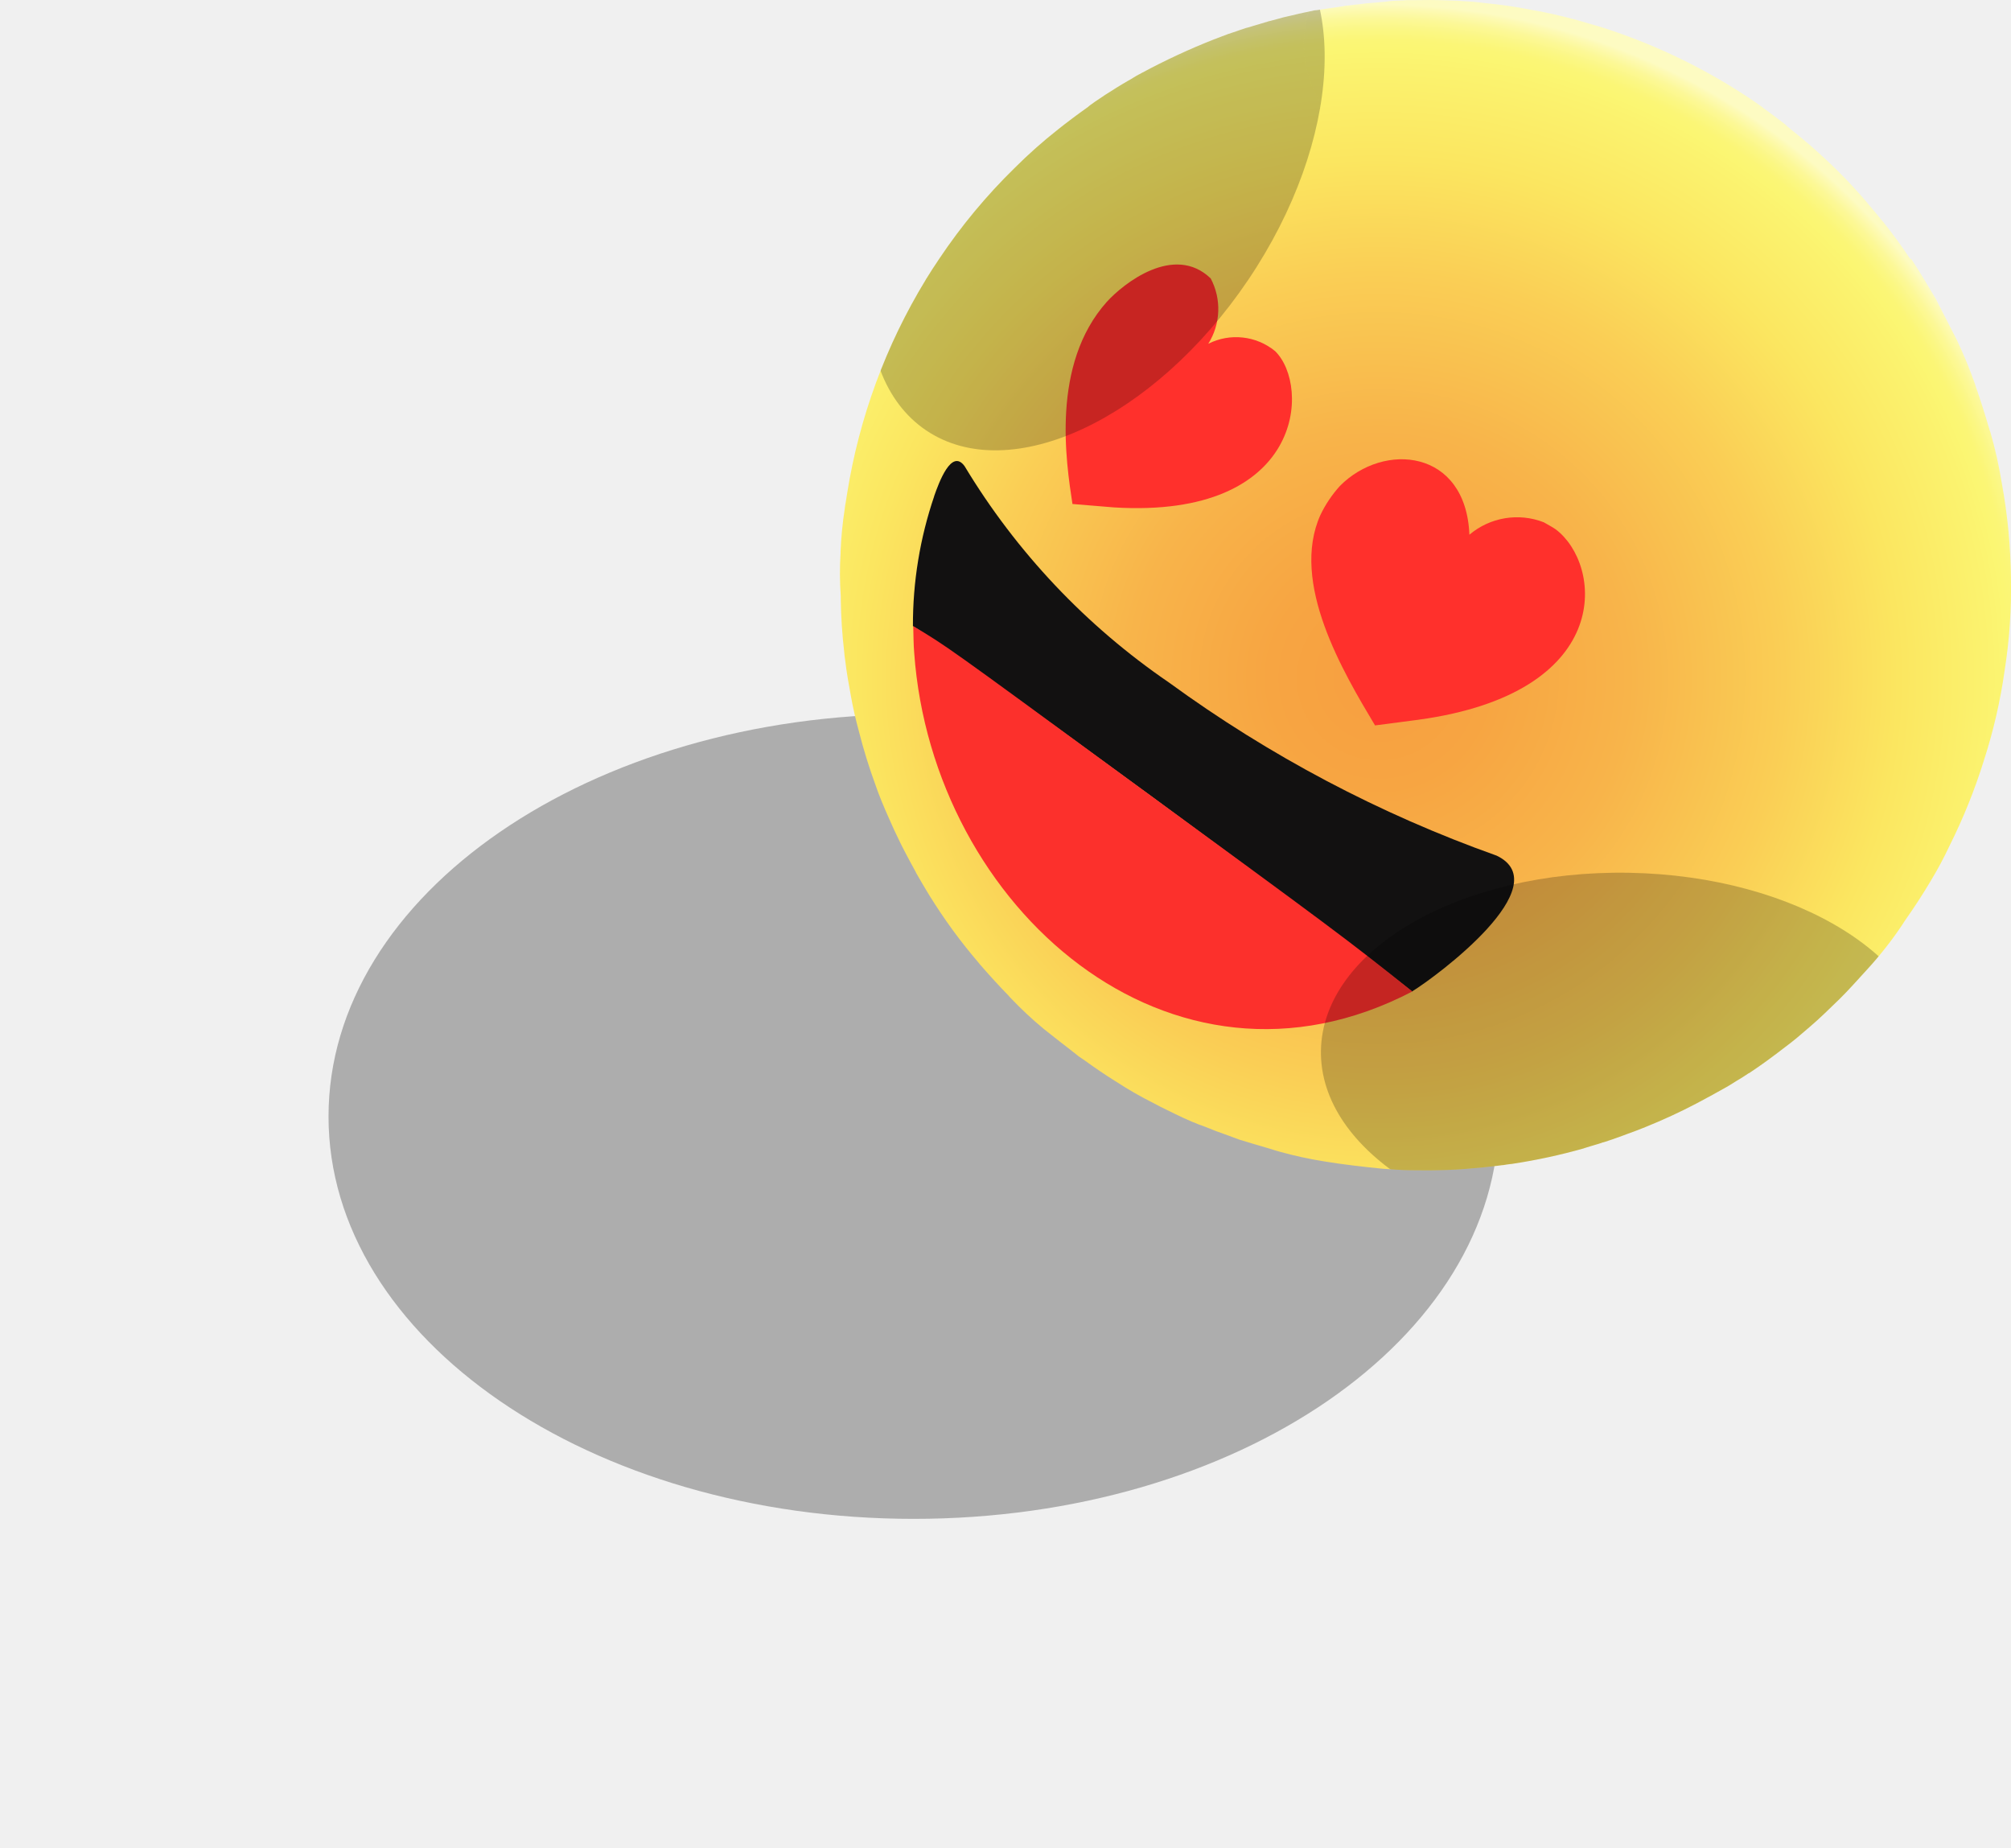
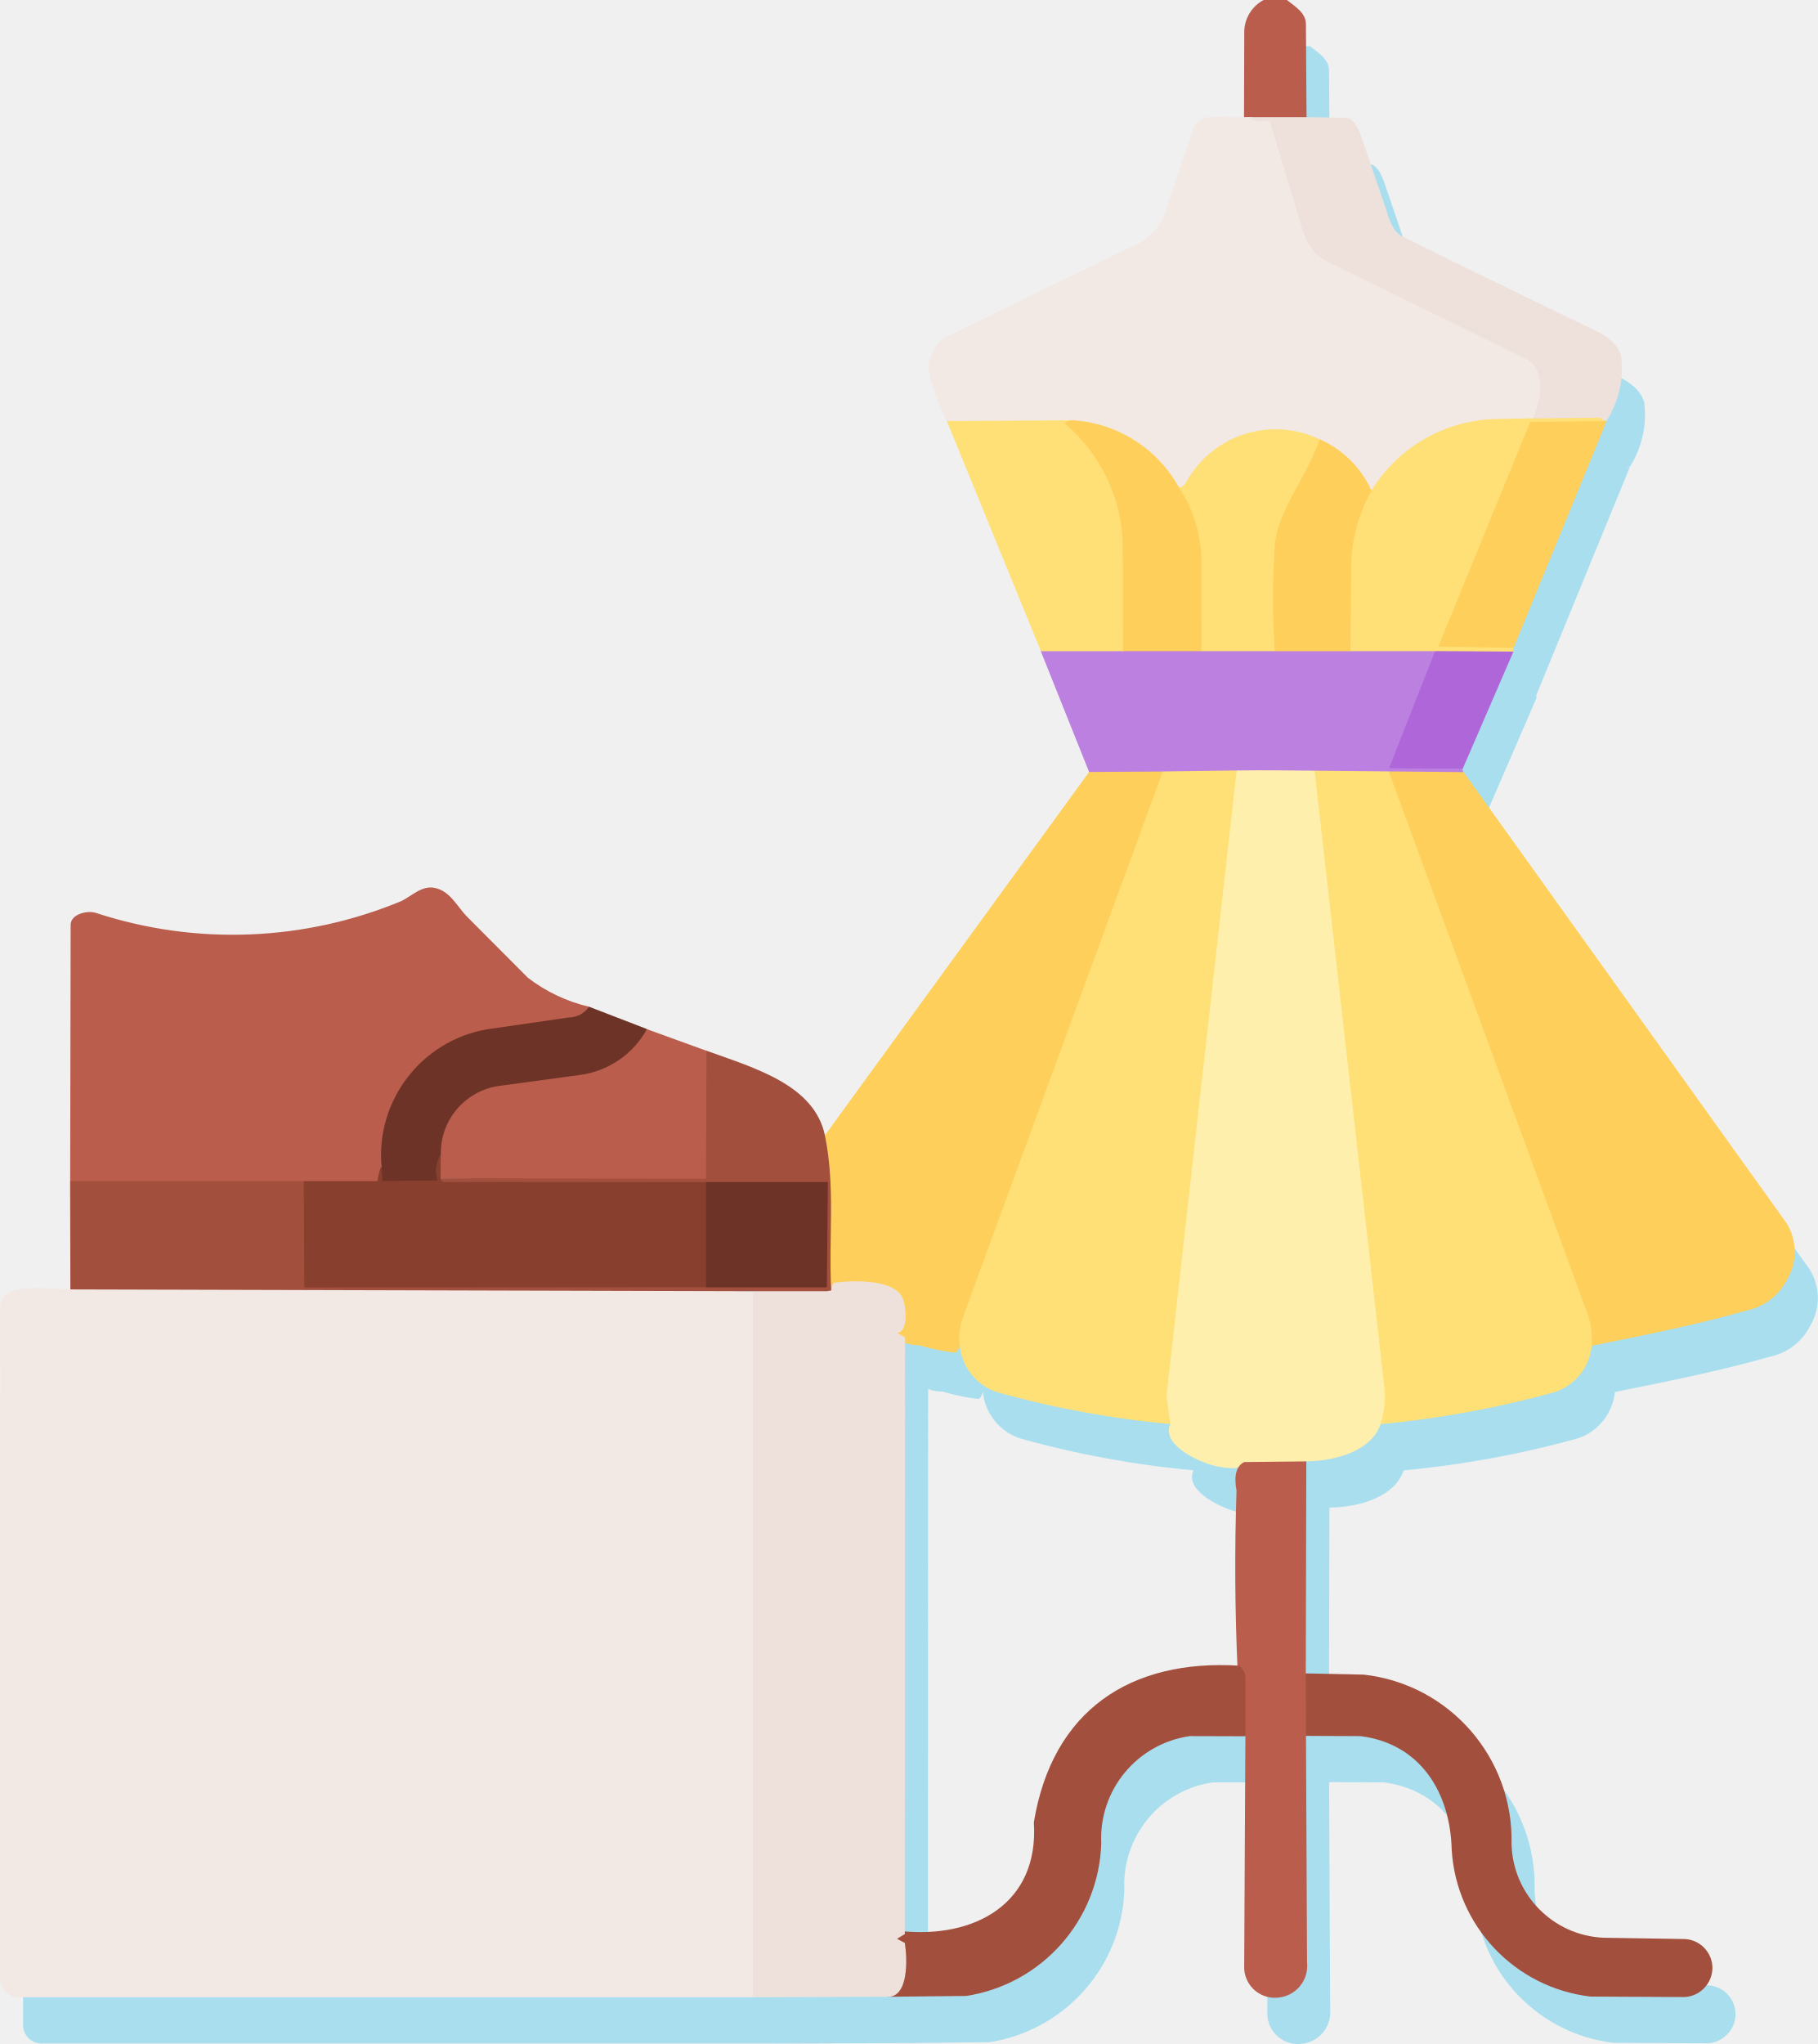
- <svg xmlns="http://www.w3.org/2000/svg" xmlns:xlink="http://www.w3.org/1999/xlink" width="82.478" height="75.758" viewBox="0 0 82.478 75.758">
-   <defs>
-     <radialGradient id="radial-gradient" cx="0.471" cy="0.58" r="0.575" gradientTransform="matrix(-0.999, -0.004, -0.004, 1, 0.933, 0.001)" gradientUnits="objectBoundingBox">
-       <stop offset="0" stop-color="#f79f40" />
-       <stop offset="0.163" stop-color="#f7a542" />
-       <stop offset="0.371" stop-color="#f8b44a" />
-       <stop offset="0.601" stop-color="#face55" />
-       <stop offset="0.771" stop-color="#fbe660" />
-       <stop offset="0.91" stop-color="#fbf36f" />
-       <stop offset="0.932" stop-color="#fbf672" />
-       <stop offset="0.947" stop-color="#fbf676" />
-       <stop offset="0.962" stop-color="#fbf783" />
-       <stop offset="0.978" stop-color="#fcf897" />
-       <stop offset="0.994" stop-color="#fdfab4" />
-       <stop offset="1" stop-color="#fdfbc2" />
-     </radialGradient>
-     <clipPath id="clip-path">
-       <path id="Trazado_116496" data-name="Trazado 116496" d="M52.65,29.84v-.06c0-.11-.03-.77-.15-1.75-.01-.09-.02-.17-.03-.26-.02-.12-.04-.25-.06-.38a23.894,23.894,0,0,0-3.15-8.77c0-.01-.01-.01-.01-.02-.17-.29-.35-.57-.54-.85h0a23.353,23.353,0,0,0-3.06-3.74,20.449,20.449,0,0,0-1.77-1.6c-.39-.32-.78-.62-1.19-.91a.265.265,0,0,1-.06-.05l-.05-.04-.21-.15c-.26-.18-.55-.37-.86-.57h0c-.01-.01-.02-.01-.03-.02-.15-.09-.3-.19-.47-.28-.07-.04-.15-.09-.22-.13s-.12-.07-.19-.11a1.092,1.092,0,0,0-.15-.08,25.413,25.413,0,0,0-2.93-1.4c-.26-.11-.47-.18-.58-.23l-.18-.07-.18-.07c-.01,0-.02-.01-.03-.01l-.04-.01-.3-.1-.04-.01c-.01,0-.03-.01-.04-.01l-.2-.07a2.759,2.759,0,0,0-.27-.08l-.23-.07c-.04-.01-.09-.03-.13-.04-.01,0-.03-.01-.04-.01s-.03-.01-.05-.01a.636.636,0,0,1-.07-.02l-.26-.07-.22-.06c-.07-.02-.14-.03-.21-.05h-.01l-.13-.03-.25-.06-.18-.04a2.049,2.049,0,0,0-.24-.05c-.01,0-.03-.01-.04-.01-.06-.01-.12-.03-.18-.04l-.11-.02-.13-.03h-.02l-.04-.01c-.02,0-.05-.01-.07-.01a1.766,1.766,0,0,1-.2-.04.6.6,0,0,0-.12-.02h0a2.068,2.068,0,0,1-.22-.04l-.19-.03c-.03-.01-.07-.01-.11-.02a.985.985,0,0,0-.17-.02,1,1,0,0,0-.16-.02l-.27-.03-.25-.03c-.03,0-.05-.01-.08-.01h-.02a1.641,1.641,0,0,0-.23-.02l-.34-.03c-.08-.01-.16-.01-.23-.02-.09-.01-.17-.01-.26-.02s-.18-.01-.27-.02A.97.97,0,0,1,29.76,7h-.37c-.48-.01-.96-.01-1.45,0-.11,0-.21,0-.31.01s-.22.01-.32.02c-.07,0-.13.01-.19.01-.16.01-.31.02-.46.04-.05,0-.11.01-.16.01-.22.02-.43.04-.64.07-.1.01-.2.02-.3.04h-.01c-.02,0-.04.01-.06.01q-.24.03-.45.06c-.11.02-.23.04-.34.05-.26.04-.47.08-.61.11-.7.14-1.38.3-2.06.5-.41.11-.77.22-1.21.38a24.021,24.021,0,0,0-5.31,2.61h0c-.17.11-.33.22-.49.33a.265.265,0,0,0-.06.05c-.28.2-.56.4-.84.61a.423.423,0,0,1-.07.05l-.02.02-.02.02c-.01.01-.02.02-.03.02s-.02.01-.03.02c-.08.06-.15.12-.23.18-.15.12-.3.24-.44.36-.08.07-.16.13-.24.2-.16.14-.32.27-.46.4l-.02.02-.02.02c-.03.03-.07.06-.1.09-.75.69-1.21,1.19-1.24,1.22-.23.25-.46.51-.69.77-.16.19-.33.38-.5.59-.01.01-.02.03-.04.04l-.03.03c-.34.42-.69.89-1.08,1.46l-.01.01-.01.01c-.01.01-.01.02-.02.02-.18.26-.36.55-.54.86-.16.26-.32.52-.46.75l-.46.88c-.15.29-.29.56-.42.82a16.758,16.758,0,0,0-.76,1.82h0v.01c-.22.6-.42,1.23-.6,1.84l-.01.02a.037.037,0,0,1-.01.03,17.968,17.968,0,0,0-.5,2.13,23.506,23.506,0,0,0-.17,7.66,22.794,22.794,0,0,0,.82,3.68,23.944,23.944,0,0,0,1.38,3.51,15.311,15.311,0,0,0,.75,1.42c.32.56.68,1.11,1.06,1.66.04.07.09.13.13.2a16,16,0,0,0,1.39,1.8c.34.37.78.88,1.14,1.24s.83.82,1.22,1.15h0c.42.37.6.53.99.83q.72.585,1.47,1.08h.01c.16.11.32.22.49.32.19.12.38.24.55.34.09.05.22.13.36.21a.573.573,0,0,1,.07.04c.15.09.33.18.52.29.04.02.09.05.13.07a22.789,22.789,0,0,0,2.12,1c.18.07.42.17.7.28l.24.09.42.15.3.1.11.03c.01,0,.01,0,.02.01l.16.05a2.759,2.759,0,0,0,.27.08l.26.08c.01,0,.02,0,.02.01a22.1,22.1,0,0,0,2.96.66l.09.01c.08.01.17.03.27.04h.03l.23.03.53.06c.24.03.56.05.79.07s.49.03.74.04h.02c.13.01.25.01.37.01.33.01.77,0,1.1.01s.79-.03,1.13-.05c.72-.06,1.68-.17,2.39-.28a18.747,18.747,0,0,0,1.84-.38c.14-.04.28-.08.43-.12.43-.12.87-.25,1.24-.36l.43-.16c.35-.12.69-.25,1.03-.38l.17-.06c.4-.15.89-.38,1.32-.59.19-.09.37-.18.55-.28a15.71,15.71,0,0,0,1.56-.88c.02-.01.03-.02.05-.03.41-.26.82-.52,1.22-.81.09-.06.18-.12.26-.17l.44-.34c.12-.09.23-.18.35-.27l.66-.52a14.289,14.289,0,0,0,1.37-1.26l.03-.03.07-.07c.35-.35.74-.77,1.2-1.29a.138.138,0,0,0,.03-.04h0a20.958,20.958,0,0,0,2.02-2.71c.01-.01.01-.02.02-.03.19-.3.38-.61.57-.95v-.01h0c.08-.14.16-.29.24-.44.11-.2.22-.41.31-.59l.09-.18c.16-.32.31-.65.47-.99.21-.47.41-.94.56-1.36h0c.26-.7.5-1.44.71-2.23.13-.48.25-.96.33-1.41.1-.48.18-.98.25-1.5.02-.12.03-.23.05-.34.08-.69.14-1.41.16-2.14v-.13C52.68,31.04,52.68,30.45,52.65,29.84Z" transform="translate(-4.654 -6.992)" />
-     </clipPath>
-     <linearGradient id="linear-gradient" x1="-0.166" y1="-323.933" x2="-1.166" y2="-323.933" gradientUnits="objectBoundingBox">
-       <stop offset="0" stop-color="#19b79c" />
-       <stop offset="0.405" stop-color="#1dbb9e" />
-       <stop offset="0.825" stop-color="#2ac8a3" />
-       <stop offset="0.997" stop-color="#31cfa6" />
-     </linearGradient>
-     <linearGradient id="linear-gradient-2" x1="-2.106" y1="-363.238" x2="-3.08" y2="-363.238" xlink:href="#linear-gradient" />
-     <clipPath id="clip-path-2">
-       <path id="Trazado_116504" data-name="Trazado 116504" d="M4.652,29.65v-.06a15.757,15.757,0,0,1,.17-1.74,2.335,2.335,0,0,1,.04-.26c.02-.12.04-.25.06-.38a24.088,24.088,0,0,1,3.22-8.75c0-.01.01-.01.01-.02.18-.29.36-.57.55-.85h0a23.39,23.39,0,0,1,3.09-3.72,20.134,20.134,0,0,1,1.78-1.58q.585-.465,1.2-.9a.265.265,0,0,0,.06-.05l.05-.04.21-.15c.26-.18.55-.37.86-.56h0c.01-.01.02-.01.03-.02.15-.09.31-.19.47-.28a2.53,2.53,0,0,0,.22-.13c.06-.04.12-.07.19-.11.05-.03.1-.05.15-.08a27.308,27.308,0,0,1,2.95-1.37c.26-.1.47-.18.58-.22l.18-.06.18-.06c.01,0,.02-.01.03-.01l.05-.02.3-.1.04-.01c.01,0,.03-.01.04-.01l.2-.06c.08-.02.19-.06.27-.08l.23-.07a.647.647,0,0,0,.13-.04c.01,0,.03-.01.04-.01s.03-.01.05-.01a.637.637,0,0,0,.07-.02l.26-.07.22-.06c.07-.02.14-.03.21-.05h.01l.13-.03c.08-.02.18-.04.25-.06l.18-.04c.08-.02.16-.03.24-.05.01,0,.03-.01.04-.01a1.163,1.163,0,0,0,.18-.04l.11-.01.13-.02h.02l.04-.01c.02,0,.05-.01.07-.01l.2-.03c.04-.01.09-.01.13-.02h0l.22-.03.19-.03a.516.516,0,0,0,.11-.02.985.985,0,0,1,.17-.02c.06-.01.11-.01.16-.02l.27-.03.25-.03c.03,0,.05-.01.08-.01h.02c.07-.01.15-.01.23-.02l.34-.03c.08-.01.16-.01.23-.02a1.569,1.569,0,0,1,.24-.03,2.437,2.437,0,0,1,.27-.01.86.86,0,0,1,.16-.01l.15-.01h.24c.49-.01.97-.01,1.45.01.11,0,.21.01.31.01s.22.01.32.02c.07,0,.13.01.19.01.16.01.31.02.46.04.05.01.11.01.16.02.22.02.43.05.64.07.1.01.2.03.3.04h.01c.02,0,.04.01.06.01.16.02.31.05.45.07l.34.06c.26.05.47.09.6.11.69.14,1.38.31,2.06.52.41.11.76.23,1.21.39a24.178,24.178,0,0,1,5.28,2.65h0c.16.11.33.22.49.34a.265.265,0,0,1,.06.05c.28.2.56.41.83.62a.424.424,0,0,0,.07.05l.02.02.02.02.03.03c.01.01.02.01.02.02.08.06.15.12.22.18.15.12.3.24.44.36.08.07.16.14.24.2.16.14.31.28.46.41l.02.02.02.02c.03.03.07.06.1.09.75.69,1.2,1.2,1.23,1.23.23.25.46.51.68.78.16.19.32.38.49.59.01.01.02.03.04.04l.02.03c.33.42.69.89,1.07,1.47l.04.01.01.01c.01.01.01.02.02.02.17.26.36.56.54.86.16.26.31.53.45.75l.45.88c.15.29.29.56.42.82a18.431,18.431,0,0,1,.75,1.83h0v.01c.21.6.41,1.23.59,1.85l.01.02a.037.037,0,0,0,.01.03,17.59,17.59,0,0,1,.48,2.14,22.71,22.71,0,0,1,.37,3.87,21.465,21.465,0,0,1-.26,3.8,21.96,21.96,0,0,1-.85,3.68,23.286,23.286,0,0,1-1.41,3.5,15.244,15.244,0,0,1-.76,1.42c-.33.56-.69,1.11-1.07,1.65-.04.07-.09.13-.13.2a15.2,15.2,0,0,1-1.41,1.79c-.34.37-.79.88-1.15,1.23s-.84.82-1.22,1.14h0c-.43.37-.6.52-1,.82-.49.38-.98.74-1.48,1.07H41.9c-.16.11-.32.21-.49.31-.19.12-.38.24-.55.33-.09.05-.22.12-.36.2a.574.574,0,0,0-.07.04c-.15.08-.33.18-.52.28-.04.02-.09.05-.13.07a23.108,23.108,0,0,1-2.12.98c-.18.07-.42.17-.71.27l-.24.09-.42.15-.3.1-.11.03c-.01,0-.01,0-.02.01l-.16.05c-.08.02-.19.06-.27.08l-.26.08c-.01,0-.02,0-.02.01a23.962,23.962,0,0,1-2.96.64l-.09.01c-.08.01-.17.02-.27.04H31.8l-.23.03-.53.06c-.24.02-.56.05-.79.07s-.49.03-.74.04h-.02c-.13,0-.25.01-.37.01-.33.01-.77,0-1.1,0s-.79-.04-1.13-.06c-.72-.07-1.68-.18-2.39-.3a16.281,16.281,0,0,1-1.84-.4c-.14-.04-.28-.08-.43-.13-.43-.12-.87-.26-1.24-.37l-.43-.16c-.35-.12-.69-.25-1.03-.39l-.17-.06c-.4-.15-.88-.38-1.32-.6-.19-.09-.37-.18-.55-.28a15.612,15.612,0,0,1-1.55-.89.219.219,0,0,0-.05-.03c-.41-.26-.81-.53-1.21-.82-.09-.06-.17-.12-.25-.17L14,49.97c-.12-.09-.23-.18-.35-.27l-.66-.52a15.233,15.233,0,0,1-1.36-1.27l-.03-.03-.06-.07c-.34-.35-.74-.78-1.19-1.3a.138.138,0,0,1-.03-.04h0a21.889,21.889,0,0,1-2-2.73c-.01-.01-.01-.02-.02-.03-.18-.3-.37-.61-.56-.95v-.01h0c-.08-.14-.16-.29-.24-.44-.11-.21-.22-.41-.31-.59l-.09-.18c-.16-.32-.31-.65-.46-.99-.21-.47-.41-.95-.55-1.36h0a22.441,22.441,0,0,1-.69-2.23c-.13-.48-.24-.96-.32-1.41-.09-.49-.18-.98-.24-1.5-.02-.12-.03-.23-.04-.34a21.166,21.166,0,0,1-.14-2.14v-.13A13.347,13.347,0,0,1,4.652,29.65Z" transform="translate(-4.627 -6.983)" fill="url(#radial-gradient)" />
-     </clipPath>
-   </defs>
-   <g id="Grupo_157926" data-name="Grupo 157926" transform="translate(13.474)">
-     <ellipse id="Elipse_4737" data-name="Elipse 4737" cx="24" cy="16.5" rx="24" ry="16.5" transform="translate(0 29.284)" fill="#0b0b0b" opacity="0.292" style="mix-blend-mode: multiply;isolation: isolate" />
-     <path id="Trazado_116493" data-name="Trazado 116493" d="M4.652,29.65v-.06a15.757,15.757,0,0,1,.17-1.74,2.335,2.335,0,0,1,.04-.26c.02-.12.04-.25.06-.38a24.088,24.088,0,0,1,3.22-8.75c0-.01.01-.01.01-.02.18-.29.36-.57.55-.85h0a23.39,23.39,0,0,1,3.09-3.72,20.134,20.134,0,0,1,1.78-1.58q.585-.465,1.2-.9a.265.265,0,0,0,.06-.05l.05-.04.21-.15c.26-.18.55-.37.86-.56h0c.01-.01.02-.01.03-.02.15-.09.31-.19.47-.28a2.53,2.53,0,0,0,.22-.13c.06-.04.12-.07.19-.11.05-.03.1-.05.15-.08a27.308,27.308,0,0,1,2.95-1.37c.26-.1.47-.18.58-.22l.18-.06.18-.06c.01,0,.02-.01.03-.01l.05-.02.3-.1.04-.01c.01,0,.03-.01.04-.01l.2-.06c.08-.02.19-.06.27-.08l.23-.07a.647.647,0,0,0,.13-.04c.01,0,.03-.01.04-.01s.03-.01.05-.01a.637.637,0,0,0,.07-.02l.26-.07.22-.06c.07-.02.14-.03.21-.05h.01l.13-.03c.08-.02.18-.04.25-.06l.18-.04c.08-.02.16-.03.24-.05.01,0,.03-.01.04-.01a1.163,1.163,0,0,0,.18-.04l.11-.01.13-.02h.02l.04-.01c.02,0,.05-.01.07-.01l.2-.03c.04-.01.09-.01.13-.02h0l.22-.03.19-.03a.516.516,0,0,0,.11-.02.985.985,0,0,1,.17-.02c.06-.01.11-.01.16-.02l.27-.03.25-.03c.03,0,.05-.01.08-.01h.02c.07-.01.15-.01.23-.02l.34-.03c.08-.01.16-.01.23-.02a1.569,1.569,0,0,1,.24-.03,2.437,2.437,0,0,1,.27-.01.86.86,0,0,1,.16-.01l.15-.01h.24c.49-.01.97-.01,1.45.01.11,0,.21.01.31.01s.22.01.32.02c.07,0,.13.01.19.01.16.01.31.02.46.04.05.01.11.01.16.02.22.02.43.05.64.07.1.01.2.03.3.04h.01c.02,0,.04.01.06.01.16.02.31.05.45.07l.34.06c.26.05.47.09.6.11.69.14,1.38.31,2.06.52.41.11.76.23,1.21.39a24.178,24.178,0,0,1,5.28,2.65h0c.16.11.33.22.49.34a.265.265,0,0,1,.06.05c.28.2.56.41.83.62a.424.424,0,0,0,.07.05l.02.02.02.02.03.03c.01.01.02.01.02.02.08.06.15.12.22.18.15.12.3.24.44.36.08.07.16.14.24.2.16.14.31.28.46.41l.02.02.02.02c.03.03.07.06.1.09.75.69,1.2,1.2,1.23,1.23.23.25.46.51.68.78.16.19.32.38.49.59.01.01.02.03.04.04l.02.03c.33.42.69.89,1.07,1.47l.04.01.01.01c.01.01.01.02.02.02.17.26.36.56.54.86.16.26.31.53.45.75l.45.88c.15.29.29.56.42.82a18.431,18.431,0,0,1,.75,1.83h0v.01c.21.6.41,1.23.59,1.85l.01.02a.037.037,0,0,0,.01.03,17.59,17.59,0,0,1,.48,2.14,22.71,22.71,0,0,1,.37,3.87,21.465,21.465,0,0,1-.26,3.8,21.96,21.96,0,0,1-.85,3.68,23.286,23.286,0,0,1-1.41,3.5,15.244,15.244,0,0,1-.76,1.42c-.33.56-.69,1.11-1.07,1.65-.04.07-.09.13-.13.2a15.2,15.2,0,0,1-1.41,1.79c-.34.37-.79.88-1.15,1.23s-.84.82-1.22,1.14h0c-.43.37-.6.52-1,.82-.49.38-.98.74-1.48,1.07H41.9c-.16.11-.32.21-.49.31-.19.12-.38.24-.55.33-.09.05-.22.12-.36.2a.574.574,0,0,0-.07.04c-.15.08-.33.18-.52.28-.04.02-.09.05-.13.07a23.108,23.108,0,0,1-2.12.98c-.18.07-.42.17-.71.27l-.24.09-.42.15-.3.1-.11.03c-.01,0-.01,0-.02.01l-.16.05c-.08.02-.19.06-.27.08l-.26.08c-.01,0-.02,0-.02.01a23.962,23.962,0,0,1-2.96.64l-.09.01c-.08.01-.17.02-.27.04H31.8l-.23.03-.53.06c-.24.02-.56.05-.79.07s-.49.03-.74.04h-.02c-.13,0-.25.01-.37.01-.33.01-.77,0-1.1,0s-.79-.04-1.13-.06c-.72-.07-1.68-.18-2.39-.3a16.281,16.281,0,0,1-1.84-.4c-.14-.04-.28-.08-.43-.13-.43-.12-.87-.26-1.24-.37l-.43-.16c-.35-.12-.69-.25-1.03-.39l-.17-.06c-.4-.15-.88-.38-1.32-.6-.19-.09-.37-.18-.55-.28a15.612,15.612,0,0,1-1.55-.89.219.219,0,0,0-.05-.03c-.41-.26-.81-.53-1.21-.82-.09-.06-.17-.12-.25-.17L14,49.97c-.12-.09-.23-.18-.35-.27l-.66-.52a15.233,15.233,0,0,1-1.36-1.27l-.03-.03-.06-.07c-.34-.35-.74-.78-1.19-1.3a.138.138,0,0,1-.03-.04h0a21.889,21.889,0,0,1-2-2.73c-.01-.01-.01-.02-.02-.03-.18-.3-.37-.61-.56-.95v-.01h0c-.08-.14-.16-.29-.24-.44-.11-.21-.22-.41-.31-.59l-.09-.18c-.16-.32-.31-.65-.46-.99-.21-.47-.41-.95-.55-1.36h0a22.441,22.441,0,0,1-.69-2.23c-.13-.48-.24-.96-.32-1.41-.09-.49-.18-.98-.24-1.5-.02-.12-.03-.23-.04-.34a21.166,21.166,0,0,1-.14-2.14v-.13A13.347,13.347,0,0,1,4.652,29.65Z" transform="translate(16.349 -6.983)" fill="url(#radial-gradient)" />
-     <g id="Grupo_86225" data-name="Grupo 86225" transform="translate(20.955 0.009)" clip-path="url(#clip-path)">
-       <path id="Trazado_116494" data-name="Trazado 116494" d="M50.67,21.64a4.37,4.37,0,0,1,.18-.46C50.8,21.33,50.74,21.48,50.67,21.64Z" transform="translate(-48.844 -6.992)" fill="url(#linear-gradient)" />
-       <path id="Trazado_116495" data-name="Trazado 116495" d="M4.7,34.92c.03-.14.05-.28.08-.41C4.75,34.65,4.73,34.79,4.7,34.92Z" transform="translate(43.196 -6.992)" fill="url(#linear-gradient-2)" />
+ <svg xmlns="http://www.w3.org/2000/svg" width="72.54" height="81.543" viewBox="0 0 72.54 81.543">
+   <g fill="#61ccee" opacity=".5" transform="translate(.922 1.845)">
+     <g transform="translate(32.709)">
+       <path d="M18.646.002c.272.229.751.493.753.954l.025 3.717c-.094.324-.457.428-1.1.31a3.9 3.9 0 0 0-1.239-.314q-.065.2-.156 0l.01-3.412A1.45 1.45 0 0 1 17.713 0h.933Z" />
+       <path d="M16.935 4.669h.156q.6.069 1.185.168.692 2.426 1.522 4.792l.279.314q4.36 2.149 8.649 4.428c.47.636.559 2.1-.274 2.32l-.339.318a6.11 6.11 0 0 0-5.657 2.459l-.441.108a2.5 2.5 0 0 1-1.073-1.01 2.03 2.03 0 0 1-.994-1.042l-.376.175a3.74 3.74 0 0 0-4.276 1.094q-.539 1.067-.967.64l-.407-.062a4.93 4.93 0 0 0-3.538-2.281l-.258-.322c-.231 0-.383.027-.393.314l-4.38.027-.283-.31a7.5 7.5 0 0 1-.726-2.04 1.5 1.5 0 0 1 .653-1.293l2.118-1.037 5.212-2.536a2.35 2.35 0 0 0 1.447-1.391l1.125-3.36a.756.756 0 0 1 .775-.48l1.26.015Zm2.812 26.075.322.073 2.773 24.511q.224 1.144-.464 1.486c-.353 1.052-1.748 1.47-2.96 1.484l-.173.314-2.083.023-.225-.31c-.025.383-.917.225-1.239.137-.694-.189-2.075-.861-1.707-1.653q-.56-.273-.451-1.268l2.765-24.653.331-.156a3.67 3.67 0 0 1 3.11.008Z" />
+       <path d="m22.707 30.771.393.168q4.057 10.943 7.973 21.9.232.709-.268.852a2.18 2.18 0 0 1-1.459 1.84 40 40 0 0 1-6.971 1.283 3.5 3.5 0 0 0 .141-1.59l-2.772-24.482c.017-.121.052-.3.139-.31.233-.029 2.489-.029 2.607.025a.5.5 0 0 1 .216.314Z" />
+       <path d="m25.689 30.802 12.9 18.012a2.17 2.17 0 0 1-.008 2.262 2.33 2.33 0 0 1-1.6 1.206c-2.069.586-4.131.994-6.181 1.407a3.15 3.15 0 0 0-.252-1.514L22.702 30.77a14 14 0 0 1 2.983.029Zm-12-.026.256.208-7.938 21.671a1.3 1.3 0 0 1-.418 1.031c-.04.114-.1.279-.2.277a8.5 8.5 0 0 1-1.412-.293q-.783-.006-.888-.5v-.881c0-.4-.216-.79-.636-.794l-2-.012A36 36 0 0 1 .37 47.35a2.01 2.01 0 0 1-.17-2.052l10.547-14.5c.015-.121.044-.3.133-.312.21-.042 2.4-.06 2.588-.017l.22.31Z" />
+       <path d="M12.108 25.979c.015-.121.048-.3.139-.312a27 27 0 0 1 2.769 0l.225.312a.43.43 0 0 1 .173-.312 21 21 0 0 1 2.526 0l.216.312c.033-.121.083-.3.179-.312.247-.033 2.5-.05 2.617 0a.5.5 0 0 1 .225.312c.015-.121.05-.3.135-.312.291-.033 2.886-.064 3.023 0a.5.5 0 0 1 .218.312l.239.245-1.617 4.118 2.268.01.216.312a.12.12 0 0 0 .031.139l-2.983-.029-2.963-.029c-1.033-.01-2.075-.023-3.11-.008l-.131.314-2.592.035-.222-.308-2.942.019-1.925-4.813.175-.312h2.888l.22.308Z" />
+       <g transform="translate(2.719 58.297)">
+         <path d="m16.682 10.95-.312-.177-.006-2.089.31-.222 2.31.048a6.634 6.634 0 0 1 5.9 6.759 3.84 3.84 0 0 0 3.669 3.738l3.247.052a1.16 1.16 0 0 1 1.1 1.164 1.175 1.175 0 0 1-1.1 1.15l-3.765-.019a6.28 6.28 0 0 1-5.538-5.852c-.054-2.289-1.247-4.237-3.638-4.538l-2.179-.01Z" />
+         <path d="m16.696 0-.021 8.464.008 2.486.042 9.033a1.273 1.273 0 0 1-1.2 1.416 1.222 1.222 0 0 1-1.308-1.281l.048-9.15a2.91 2.91 0 0 1 0-2.513c-.123-.012-.308-.054-.312-.139a91 91 0 0 1-.042-7.145q-.168-.9.306-1.141l2.48-.027Z" />
+         <path d="M14.264 8.455c.006.838.008 1.682 0 2.514l-2.216-.006a4.12 4.12 0 0 0-3.534 4.279 6.364 6.364 0 0 1-5.389 6.087l-3.129.033a1.09 1.09 0 0 0 .38-.9l-.012-1.41.127-.314c2.942.318 5.549-1.075 5.333-4.337.736-4.464 3.848-6.524 8.216-6.247l.222.306Z" />
+       </g>
+       <path d="m19.426 4.673 1.551.023c.322 0 .53.457.628.742l.954 2.8c.133.393.266.983.665 1.181l2.407 1.189 4.6 2.237c.638.31 1.505.59 1.742 1.343a3.87 3.87 0 0 1-.578 2.6h-.121q-1.419-.059-2.827-.1c.328-.653.584-1.954-.3-2.387l-7.723-3.778a1.9 1.9 0 0 1-1.121-1.243l-1.36-4.482c-.393.075-.692.05-.846-.127h2.335Zm-9.3 12.094c.033.162-.01.272-.077.22-.214-.168.11-.123.314.033 2.243 1.7 2.231 6.118 2.054 8.732l-.31.227H8.824l-3.753-9.181Z" />
+       <path d="m28.451 16.692 2.642-.031a.21.21 0 0 1 .185.135l-.044.2a16.5 16.5 0 0 1-2.688.173q-1.737 4.157-3.364 8.326l2.283.035.218.314a.3.3 0 0 0-.006.152l-.326.31a13 13 0 0 1-2.7-.121.44.44 0 0 1-.1-.208h-3.378c-.121-.033-.3-.087-.31-.181-.114-1.341-.012-4.963.636-5.931.133-.2.225-.312.511-.291a5.98 5.98 0 0 1 5.046-2.859l1.391-.027Z" />
+       <path d="M31.278 16.796h.121l-3.713 9.05-3.008-.048 3.669-8.966Zm-3.599 9.198-2.021 4.669-2.94-.015 1.836-4.674Zm-7.729-8.47.193.378-1.3 2.593a11 11 0 0 0-.407 4.84l-.281.642h-2.917l-.312-.179a21.8 21.8 0 0 0-.274-5 1.67 1.67 0 0 1-.324-1.362c.125.015.218-.077.308-.231a4.07 4.07 0 0 1 5.312-1.678Z" />
+       <path d="M10.126 16.767a5.21 5.21 0 0 1 4.2 2.665 5.4 5.4 0 0 1 .9 2.821l.008 3.723h-3.133l-.01-4.2a6.53 6.53 0 0 0-2.337-4.9.74.74 0 0 1 .366-.116Zm11.889 2.809a6.34 6.34 0 0 0-.811 3.316l-.029 3.087h-3.022a33 33 0 0 1 0-4.187c.108-1.437 1.308-2.8 1.794-4.268a4.04 4.04 0 0 1 2.068 2.052m-5.38 11.16-2.8 24.95.154 1.125a38.7 38.7 0 0 1-6.854-1.254 2.17 2.17 0 0 1-1.547-1.869 2.4 2.4 0 0 1 .125-1.133l7.977-21.779Z" />
    </g>
-     <path id="Trazado_116497" data-name="Trazado 116497" d="M25.873,27.33A16.375,16.375,0,0,0,25,32.66c2.26,1.39,16.97,12.2,20.47,14.98,1.03-.63,6.02-4.35,3.47-5.57a52.925,52.925,0,0,1-13.44-7.1,28.664,28.664,0,0,1-8.38-8.87c-.54-.75-1.06.69-1.25,1.23" transform="translate(-1.032 -6.983)" fill="#121111" />
-     <path id="Trazado_116499" data-name="Trazado 116499" d="M29.22,33.76c.75,10.43,10.52,19.05,20.43,13.88-2.65-2.12-3.33-2.62-11.66-8.71-7.45-5.46-7.45-5.46-8.81-6.27.01.33.01.77.04,1.1" transform="translate(-5.199 -6.983)" fill="#fc302c" />
-     <g id="Grupo_86231" data-name="Grupo 86231" transform="translate(40.307 18.833)">
-       <path id="Trazado_116501" data-name="Trazado 116501" d="M22.473,28.1c-1.25,2.78.93,6.44,2.24,8.63.65-.09,1.52-.19,2.17-.29,7.67-1.22,7.14-6.32,5.24-7.75-.14-.1-.34-.2-.49-.29a3.024,3.024,0,0,0-3.05.51c-.14-3.51-3.51-3.82-5.31-2a4.969,4.969,0,0,0-.8,1.19" transform="translate(-22.099 -25.816)" fill="#ff302c" />
-     </g>
-     <g id="Grupo_86232" data-name="Grupo 86232" transform="translate(30.232 10.846)">
-       <path id="Trazado_116503" data-name="Trazado 116503" d="M35.806,19.36c-2.3,2.57-1.67,6.58-1.41,8.29.51.04,1.19.1,1.7.14,7.78.48,8.08-4.98,6.61-6.41a2.529,2.529,0,0,0-2.74-.3,2.679,2.679,0,0,0,.1-2.68c-1.5-1.44-3.58.21-4.26.96" transform="translate(-34.117 -17.829)" fill="#ff302c" />
-     </g>
-     <g id="Enmascarar_grupo_59" data-name="Enmascarar grupo 59" transform="translate(20.976 0)" clip-path="url(#clip-path-2)">
-       <g id="Grupo_86233" data-name="Grupo 86233" transform="translate(-2.683 -7.272)" opacity="0.561" style="mix-blend-mode: multiply;isolation: isolate">
-         <g id="Grupo_86230" data-name="Grupo 86230" transform="translate(0)">
-           <ellipse id="Elipse_4734" data-name="Elipse 4734" cx="12.5" cy="7.5" rx="12.5" ry="7.5" transform="translate(21.707 1.557)" fill="#fff" opacity="0.743" />
-           <ellipse id="Elipse_4735" data-name="Elipse 4735" cx="12.5" cy="7.5" rx="12.5" ry="7.5" transform="translate(26.415 8.388) rotate(124)" opacity="0.387" />
-           <ellipse id="Elipse_4736" data-name="Elipse 4736" cx="12.5" cy="7.5" rx="12.5" ry="7.5" transform="matrix(-1, -0.017, 0.017, -1, 47.282, 58.274)" opacity="0.387" />
-         </g>
+     <g transform="translate(0 35.403)">
+       <g transform="translate(0 15.713)">
+         <path d="m2.811.322.11-.312 9.039.025.239.264q9.009-.062 17.834.1l.312.108V28.37l-.312.191H.807a.742.742 0 0 1-.807-.8L.006 1.07c0-1.1 1.9-.751 2.8-.748Z" />
+         <path d="M32.994.397q.038-.213.17-.031c.017-.121.052-.3.137-.31.734-.1 2.3-.135 2.684.547.168.3.291 1.4-.185 1.451l.312.191q0 11.9-.008 23.794l-.312.191.312.166c.1.645.154 2.156-.68 2.148l-5.391.019V.399a11.5 11.5 0 0 1 2.956 0Z" />
+       </g>
+       <g transform="translate(2.798)">
+         <path d="M20.702 4.759c.22.362.031.516-.333.636l-4.125.649a4.8 4.8 0 0 0-3.522 4.782l-.3.283a1.23 1.23 0 0 0 .037.775 12.6 12.6 0 0 1-2.921.143l-.216-.308-.143.312H.189l-.187-.312.019-10.222c0-.447.7-.6 1.039-.47A17.52 17.52 0 0 0 13.23.538c.412-.206.809-.624 1.316-.52.632.129.9.759 1.312 1.17l2.41 2.418a6.4 6.4 0 0 0 2.434 1.153" />
+         <path d="m25.384 6.51.31.227a33 33 0 0 1-.027 4.821.55.55 0 0 1-.208.129q-5.358.056-10.676-.089a1.22 1.22 0 0 1 .006-.94c-.484-.2-.227-.838-.058-1.245a2.93 2.93 0 0 1 2.139-1.759l4.029-.617.969-.511a2.36 2.36 0 0 1 1.148-.871l2.368.859ZM9.322 11.717l.312.139.021 3.773 15.526.012.189.312c.015-.121.054-.306.139-.312.5-.039 4.252-.079 4.459 0 .119.046.177.189.225.312.112.044.11.1 0 .156h-2.958L.01 16.037 0 11.719h9.32Z" />
+         <path d="M23.017 5.651a3.58 3.58 0 0 1-2.692 1.832l-3.137.426a2.7 2.7 0 0 0-2.395 2.746 1.34 1.34 0 0 0 .069 1.162 6.3 6.3 0 0 1-2.306.2q-.387-.1-.131-.9a5.1 5.1 0 0 1 4.2-5.455l3.267-.473a1 1 0 0 0 .815-.43l2.312.892Z" />
+         <path d="M30.116 9.893c.426 2.031.141 4.125.254 6.185l-.17.031v-.156l-.312-.141.012-3.742h-4.3l-.227-.312-.143.312H15.055c-.362.008-.476-.162-.262-.468l10.58.019.019-5.106c1.946.7 4.306 1.366 4.728 3.385Z" />
+         <path d="M14.786 11.597a.147.147 0 0 0 .164.158h10.416c.121.015.3.054.312.139a26 26 0 0 1-.1 3.952.45.45 0 0 1-.208.1l-16.023.012-.025-4.241h2.944a2 2 0 0 1 .156-.6l.04.595 2.2-.025a1.16 1.16 0 0 1 .125-1.025l-.006.94Z" />
+         <path d="M30.196 15.953h-4.823v-4.2h4.861Z" />
      </g>
    </g>
  </g>
+   <g transform="translate(32.709)">
+     <path fill="#ba5d4c" d="M18.646.002c.272.229.751.493.753.954l.025 3.717c-.094.324-.457.428-1.1.31a3.9 3.9 0 0 0-1.239-.314q-.065.2-.156 0l.01-3.412A1.45 1.45 0 0 1 17.713 0h.933Z" />
+     <path fill="#f2e9e5" d="M16.935 4.669h.156q.6.069 1.185.168.692 2.426 1.522 4.792l.279.314q4.36 2.149 8.649 4.428c.47.636.559 2.1-.274 2.32l-.339.318a6.11 6.11 0 0 0-5.657 2.459l-.441.108a2.5 2.5 0 0 1-1.073-1.01 2.03 2.03 0 0 1-.994-1.042l-.376.175a3.74 3.74 0 0 0-4.276 1.094q-.539 1.067-.967.64l-.407-.062a4.93 4.93 0 0 0-3.538-2.281l-.258-.322c-.231 0-.383.027-.393.314l-4.38.027-.283-.31a7.5 7.5 0 0 1-.726-2.04 1.5 1.5 0 0 1 .653-1.293l2.118-1.037 5.212-2.536a2.35 2.35 0 0 0 1.447-1.391l1.125-3.36a.756.756 0 0 1 .775-.48l1.26.015Z" />
+     <path fill="#feefac" d="m19.747 30.744.322.073 2.773 24.511q.224 1.144-.464 1.486c-.353 1.052-1.748 1.47-2.96 1.484l-.173.314-2.083.023-.225-.31c-.025.383-.917.225-1.239.137-.694-.189-2.075-.861-1.707-1.653q-.56-.273-.451-1.268l2.765-24.653.331-.156a3.67 3.67 0 0 1 3.11.008Z" />
+     <path fill="#fee077" d="m22.707 30.771.393.168q4.057 10.943 7.973 21.9.232.709-.268.852a2.18 2.18 0 0 1-1.459 1.84 40 40 0 0 1-6.971 1.283 3.5 3.5 0 0 0 .141-1.59l-2.772-24.482c.017-.121.052-.3.139-.31.233-.029 2.489-.029 2.607.025a.5.5 0 0 1 .216.314Z" />
+     <path fill="#fed05b" d="m25.689 30.802 12.9 18.012a2.17 2.17 0 0 1-.008 2.262 2.33 2.33 0 0 1-1.6 1.206c-2.069.586-4.131.994-6.181 1.407a3.15 3.15 0 0 0-.252-1.514L22.702 30.77a14 14 0 0 1 2.983.029Zm-12-.026.256.208-7.938 21.671a1.3 1.3 0 0 1-.418 1.031c-.04.114-.1.279-.2.277a8.5 8.5 0 0 1-1.412-.293q-.783-.006-.888-.5v-.881c0-.4-.216-.79-.636-.794l-2-.012A36 36 0 0 1 .37 47.35a2.01 2.01 0 0 1-.17-2.052l10.547-14.5c.015-.121.044-.3.133-.312.21-.042 2.4-.06 2.588-.017l.22.31Z" />
+     <path fill="#bc80e0" d="M12.108 25.979c.015-.121.048-.3.139-.312a27 27 0 0 1 2.769 0l.225.312a.43.43 0 0 1 .173-.312 21 21 0 0 1 2.526 0l.216.312c.033-.121.083-.3.179-.312.247-.033 2.5-.05 2.617 0a.5.5 0 0 1 .225.312c.015-.121.05-.3.135-.312.291-.033 2.886-.064 3.023 0a.5.5 0 0 1 .218.312l.239.245-1.617 4.118 2.268.01.216.312a.12.12 0 0 0 .031.139l-2.983-.029-2.963-.029c-1.033-.01-2.075-.023-3.11-.008l-.131.314-2.592.035-.222-.308-2.942.019-1.925-4.813.175-.312h2.888l.22.308Z" />
+     <g transform="translate(2.719 58.297)">
+       <path fill="#a34f3e" d="m16.682 10.95-.312-.177-.006-2.089.31-.222 2.31.048a6.634 6.634 0 0 1 5.9 6.759 3.84 3.84 0 0 0 3.669 3.738l3.247.052a1.16 1.16 0 0 1 1.1 1.164 1.175 1.175 0 0 1-1.1 1.15l-3.765-.019a6.28 6.28 0 0 1-5.538-5.852c-.054-2.289-1.247-4.237-3.638-4.538l-2.179-.01Z" />
+       <path fill="#ba5d4c" d="m16.696 0-.021 8.464.008 2.486.042 9.033a1.273 1.273 0 0 1-1.2 1.416 1.222 1.222 0 0 1-1.308-1.281l.048-9.15a2.91 2.91 0 0 1 0-2.513c-.123-.012-.308-.054-.312-.139a91 91 0 0 1-.042-7.145q-.168-.9.306-1.141l2.48-.027Z" />
+       <path fill="#a34f3e" d="M14.264 8.455c.006.838.008 1.682 0 2.514l-2.216-.006a4.12 4.12 0 0 0-3.534 4.279 6.364 6.364 0 0 1-5.389 6.087l-3.129.033a1.09 1.09 0 0 0 .38-.9l-.012-1.41.127-.314c2.942.318 5.549-1.075 5.333-4.337.736-4.464 3.848-6.524 8.216-6.247l.222.306Z" />
+     </g>
+     <path fill="#eee1dc" d="m19.426 4.673 1.551.023c.322 0 .53.457.628.742l.954 2.8c.133.393.266.983.665 1.181l2.407 1.189 4.6 2.237c.638.31 1.505.59 1.742 1.343a3.87 3.87 0 0 1-.578 2.6h-.121q-1.419-.059-2.827-.1c.328-.653.584-1.954-.3-2.387l-7.723-3.778a1.9 1.9 0 0 1-1.121-1.243l-1.36-4.482c-.393.075-.692.05-.846-.127h2.335Z" />
+     <path fill="#fee077" d="M10.126 16.767c.033.162-.01.272-.077.22-.214-.168.11-.123.314.033 2.243 1.7 2.231 6.118 2.054 8.732l-.31.227H8.824l-3.753-9.181Zm18.325-.075 2.642-.031a.21.21 0 0 1 .185.135l-.044.2a16.5 16.5 0 0 1-2.688.173q-1.737 4.157-3.364 8.326l2.283.035.218.314a.3.3 0 0 0-.006.152l-.326.31a13 13 0 0 1-2.7-.121.44.44 0 0 1-.1-.208h-3.378c-.121-.033-.3-.087-.31-.181-.114-1.341-.012-4.963.636-5.931.133-.2.225-.312.511-.291a5.98 5.98 0 0 1 5.046-2.859l1.391-.027Z" />
+     <path fill="#fed05b" d="M31.278 16.796h.121l-3.713 9.05-3.008-.048 3.669-8.966Z" />
+     <path fill="#ae66d9" d="m27.679 25.994-2.021 4.669-2.94-.015 1.836-4.674Z" />
+     <path fill="#fee077" d="m19.95 17.524.193.378-1.3 2.593a11 11 0 0 0-.407 4.84l-.281.642h-2.917l-.312-.179a21.8 21.8 0 0 0-.274-5 1.67 1.67 0 0 1-.324-1.362c.125.015.218-.077.308-.231a4.07 4.07 0 0 1 5.312-1.678Z" />
+     <path fill="#fed05b" d="M10.126 16.767a5.21 5.21 0 0 1 4.2 2.665 5.4 5.4 0 0 1 .9 2.821l.008 3.723h-3.133l-.01-4.2a6.53 6.53 0 0 0-2.337-4.9.74.74 0 0 1 .366-.116Zm11.889 2.809a6.34 6.34 0 0 0-.811 3.316l-.029 3.087h-3.022a33 33 0 0 1 0-4.187c.108-1.437 1.308-2.8 1.794-4.268a4.04 4.04 0 0 1 2.068 2.052" />
+     <path fill="#fee077" d="m16.635 30.736-2.8 24.95.154 1.125a38.7 38.7 0 0 1-6.854-1.254 2.17 2.17 0 0 1-1.547-1.869 2.4 2.4 0 0 1 .125-1.133l7.977-21.779Z" />
+   </g>
+   <g transform="translate(0 35.403)">
+     <g transform="translate(0 15.713)">
+       <path fill="#f2e9e5" d="m2.811.322.11-.312 9.039.025.239.264q9.009-.062 17.834.1l.312.108V28.37l-.312.191H.807a.742.742 0 0 1-.807-.8L.006 1.07c0-1.1 1.9-.751 2.8-.748Z" />
+       <path fill="#eee1dc" d="M32.994.397q.038-.213.17-.031c.017-.121.052-.3.137-.31.734-.1 2.3-.135 2.684.547.168.3.291 1.4-.185 1.451l.312.191q0 11.9-.008 23.794l-.312.191.312.166c.1.645.154 2.156-.68 2.148l-5.391.019V.399a11.5 11.5 0 0 1 2.956 0Z" />
+     </g>
+     <g transform="translate(2.798)">
+       <path fill="#ba5d4c" d="M20.702 4.759c.22.362.031.516-.333.636l-4.125.649a4.8 4.8 0 0 0-3.522 4.782l-.3.283a1.23 1.23 0 0 0 .037.775 12.6 12.6 0 0 1-2.921.143l-.216-.308-.143.312H.189l-.187-.312.019-10.222c0-.447.7-.6 1.039-.47A17.52 17.52 0 0 0 13.23.538c.412-.206.809-.624 1.316-.52.632.129.9.759 1.312 1.17l2.41 2.418a6.4 6.4 0 0 0 2.434 1.153" />
+       <path fill="#ba5d4c" d="m25.384 6.51.31.227a33 33 0 0 1-.027 4.821.55.55 0 0 1-.208.129q-5.358.056-10.676-.089a1.22 1.22 0 0 1 .006-.94c-.484-.2-.227-.838-.058-1.245a2.93 2.93 0 0 1 2.139-1.759l4.029-.617.969-.511a2.36 2.36 0 0 1 1.148-.871l2.368.859Z" />
+       <path fill="#a34f3e" d="m9.322 11.717.312.139.021 3.773 15.526.012.189.312c.015-.121.054-.306.139-.312.5-.039 4.252-.079 4.459 0 .119.046.177.189.225.312.112.044.11.1 0 .156h-2.958L.01 16.037 0 11.719h9.32Z" />
+       <path fill="#6d3326" d="M23.017 5.651a3.58 3.58 0 0 1-2.692 1.832l-3.137.426a2.7 2.7 0 0 0-2.395 2.746 1.34 1.34 0 0 0 .069 1.162 6.3 6.3 0 0 1-2.306.2q-.387-.1-.131-.9a5.1 5.1 0 0 1 4.2-5.455l3.267-.473a1 1 0 0 0 .815-.43l2.312.892Z" />
+       <path fill="#a34f3e" d="M30.116 9.893c.426 2.031.141 4.125.254 6.185l-.17.031v-.156l-.312-.141.012-3.742h-4.3l-.227-.312-.143.312H15.055c-.362.008-.476-.162-.262-.468l10.58.019.019-5.106c1.946.7 4.306 1.366 4.728 3.385Z" />
+       <path fill="#883f2e" d="M14.786 11.597a.147.147 0 0 0 .164.158h10.416c.121.015.3.054.312.139a26 26 0 0 1-.1 3.952.45.45 0 0 1-.208.1l-16.023.012-.025-4.241h2.944a2 2 0 0 1 .156-.6l.04.595 2.2-.025a1.16 1.16 0 0 1 .125-1.025l-.006.94Z" />
+       <path fill="#6d3326" d="M30.196 15.953h-4.823v-4.2h4.861Z" />
+     </g>
+   </g>
</svg>
